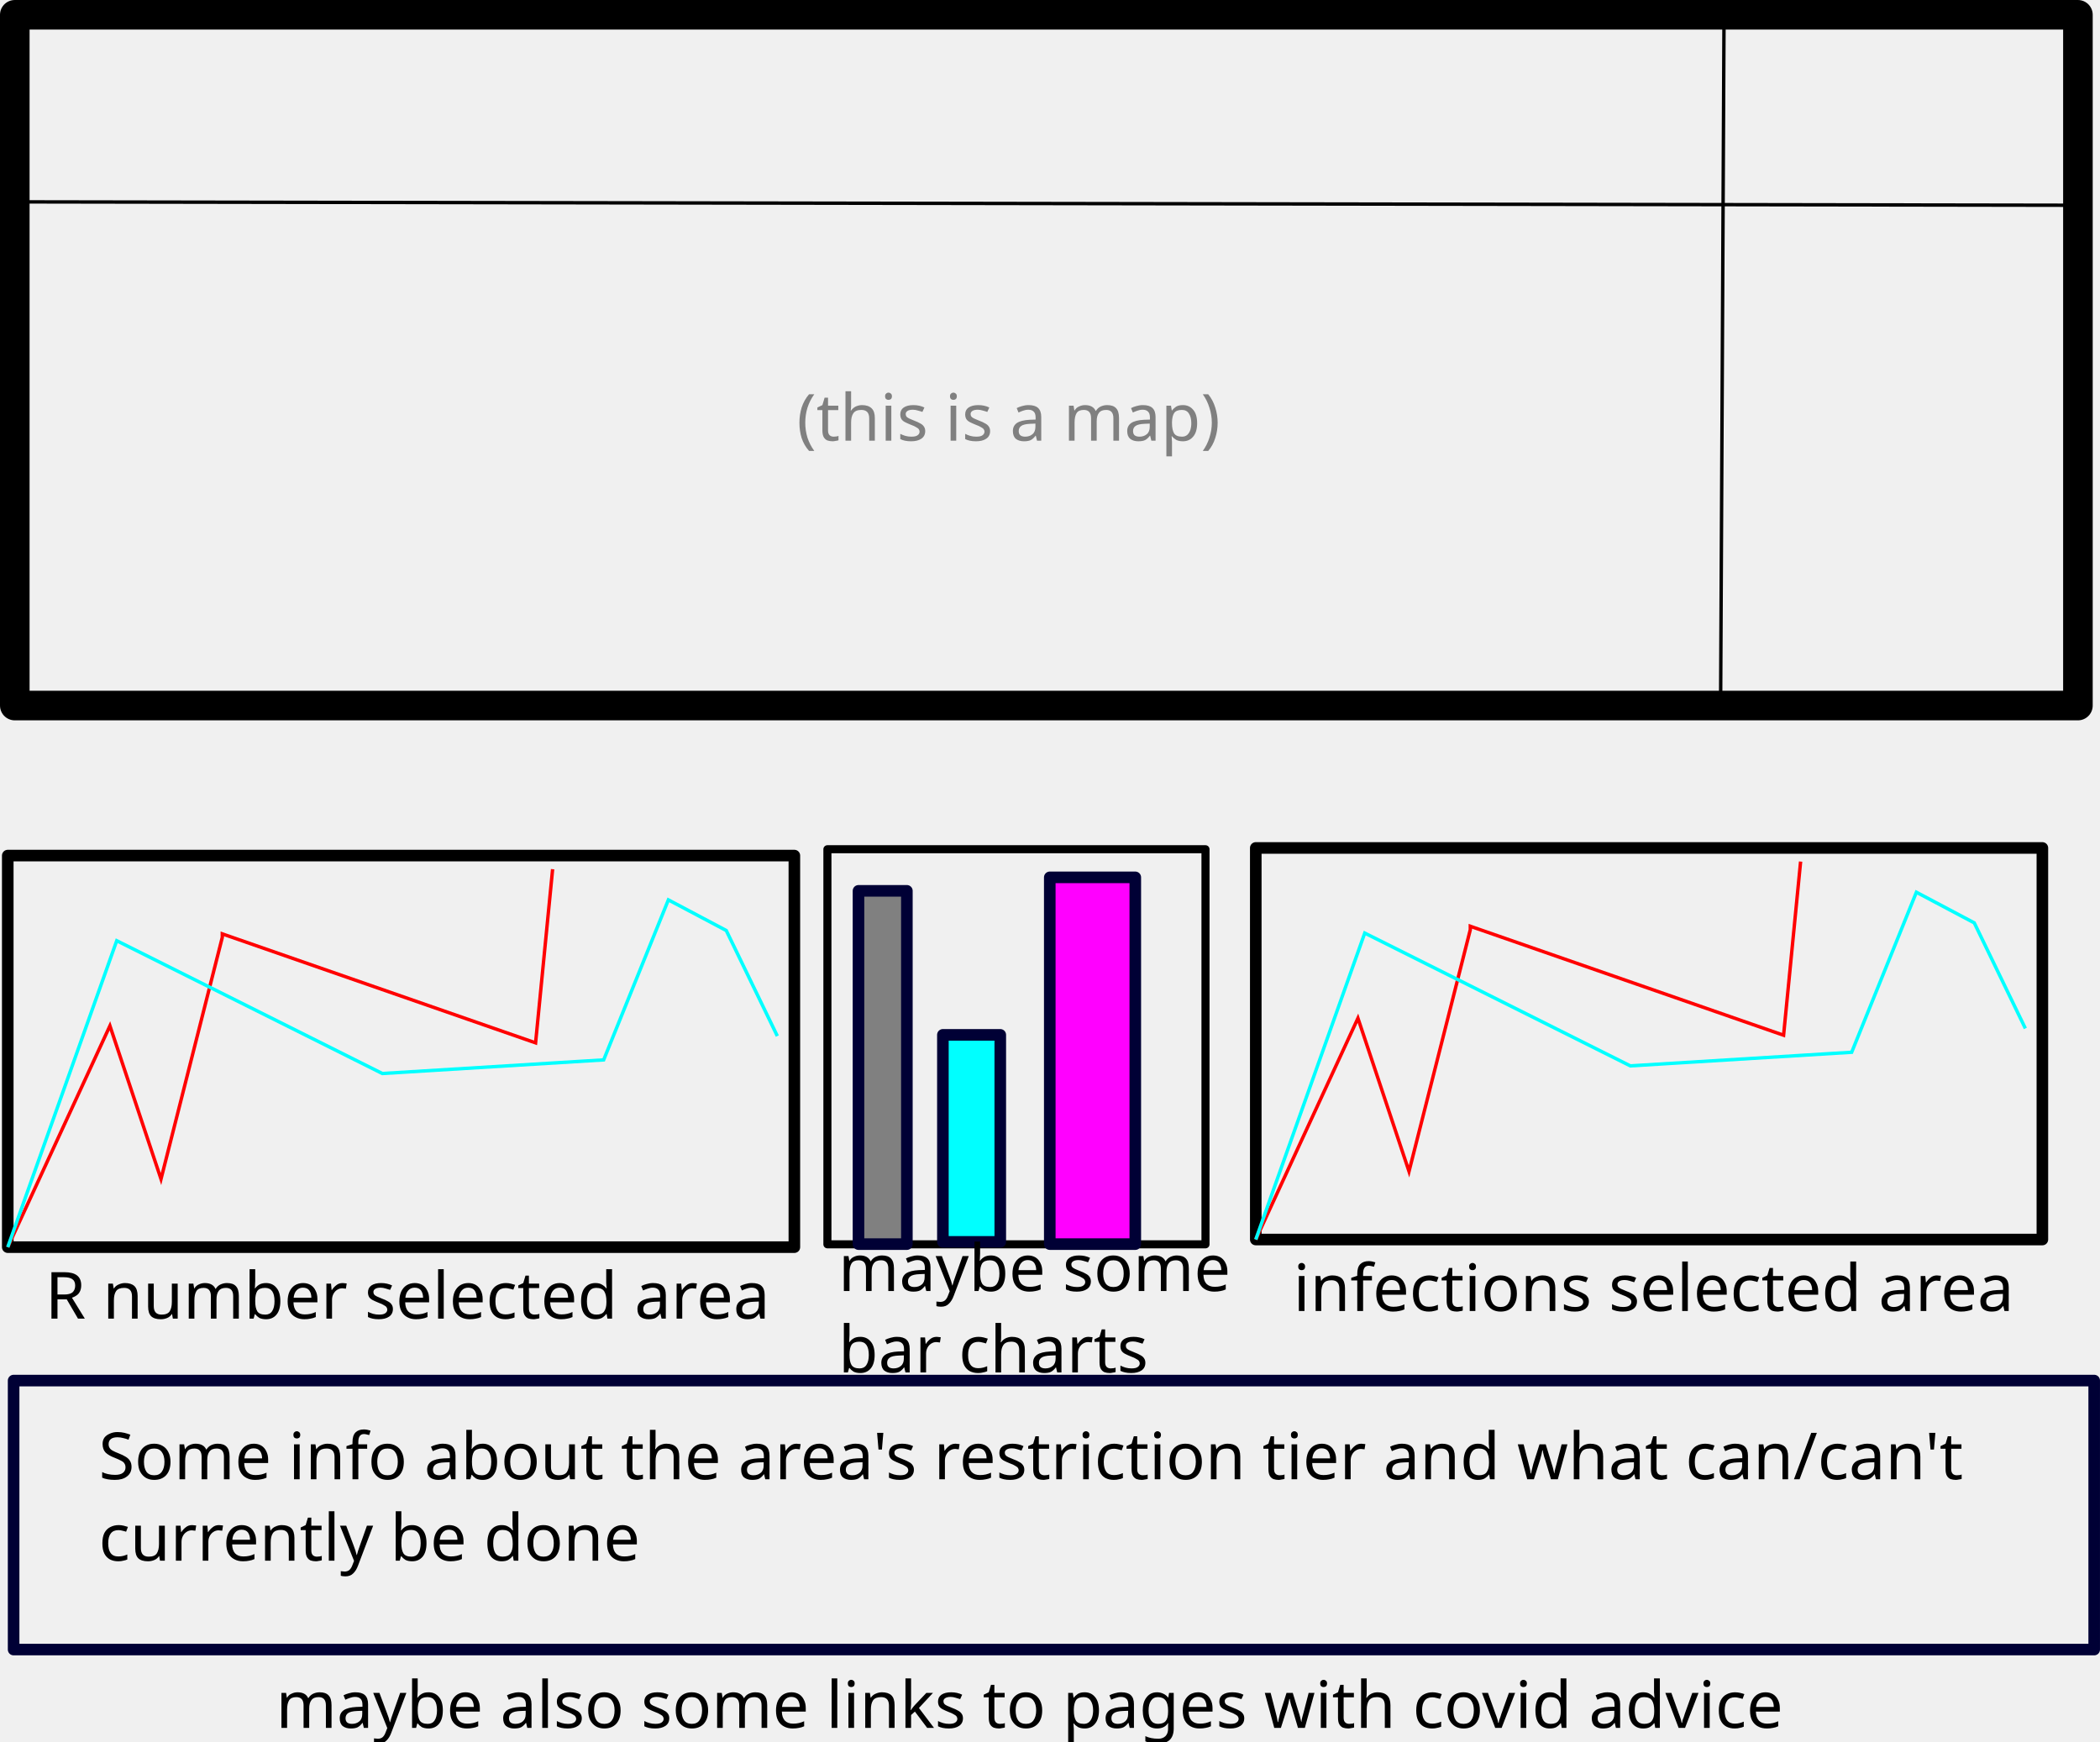
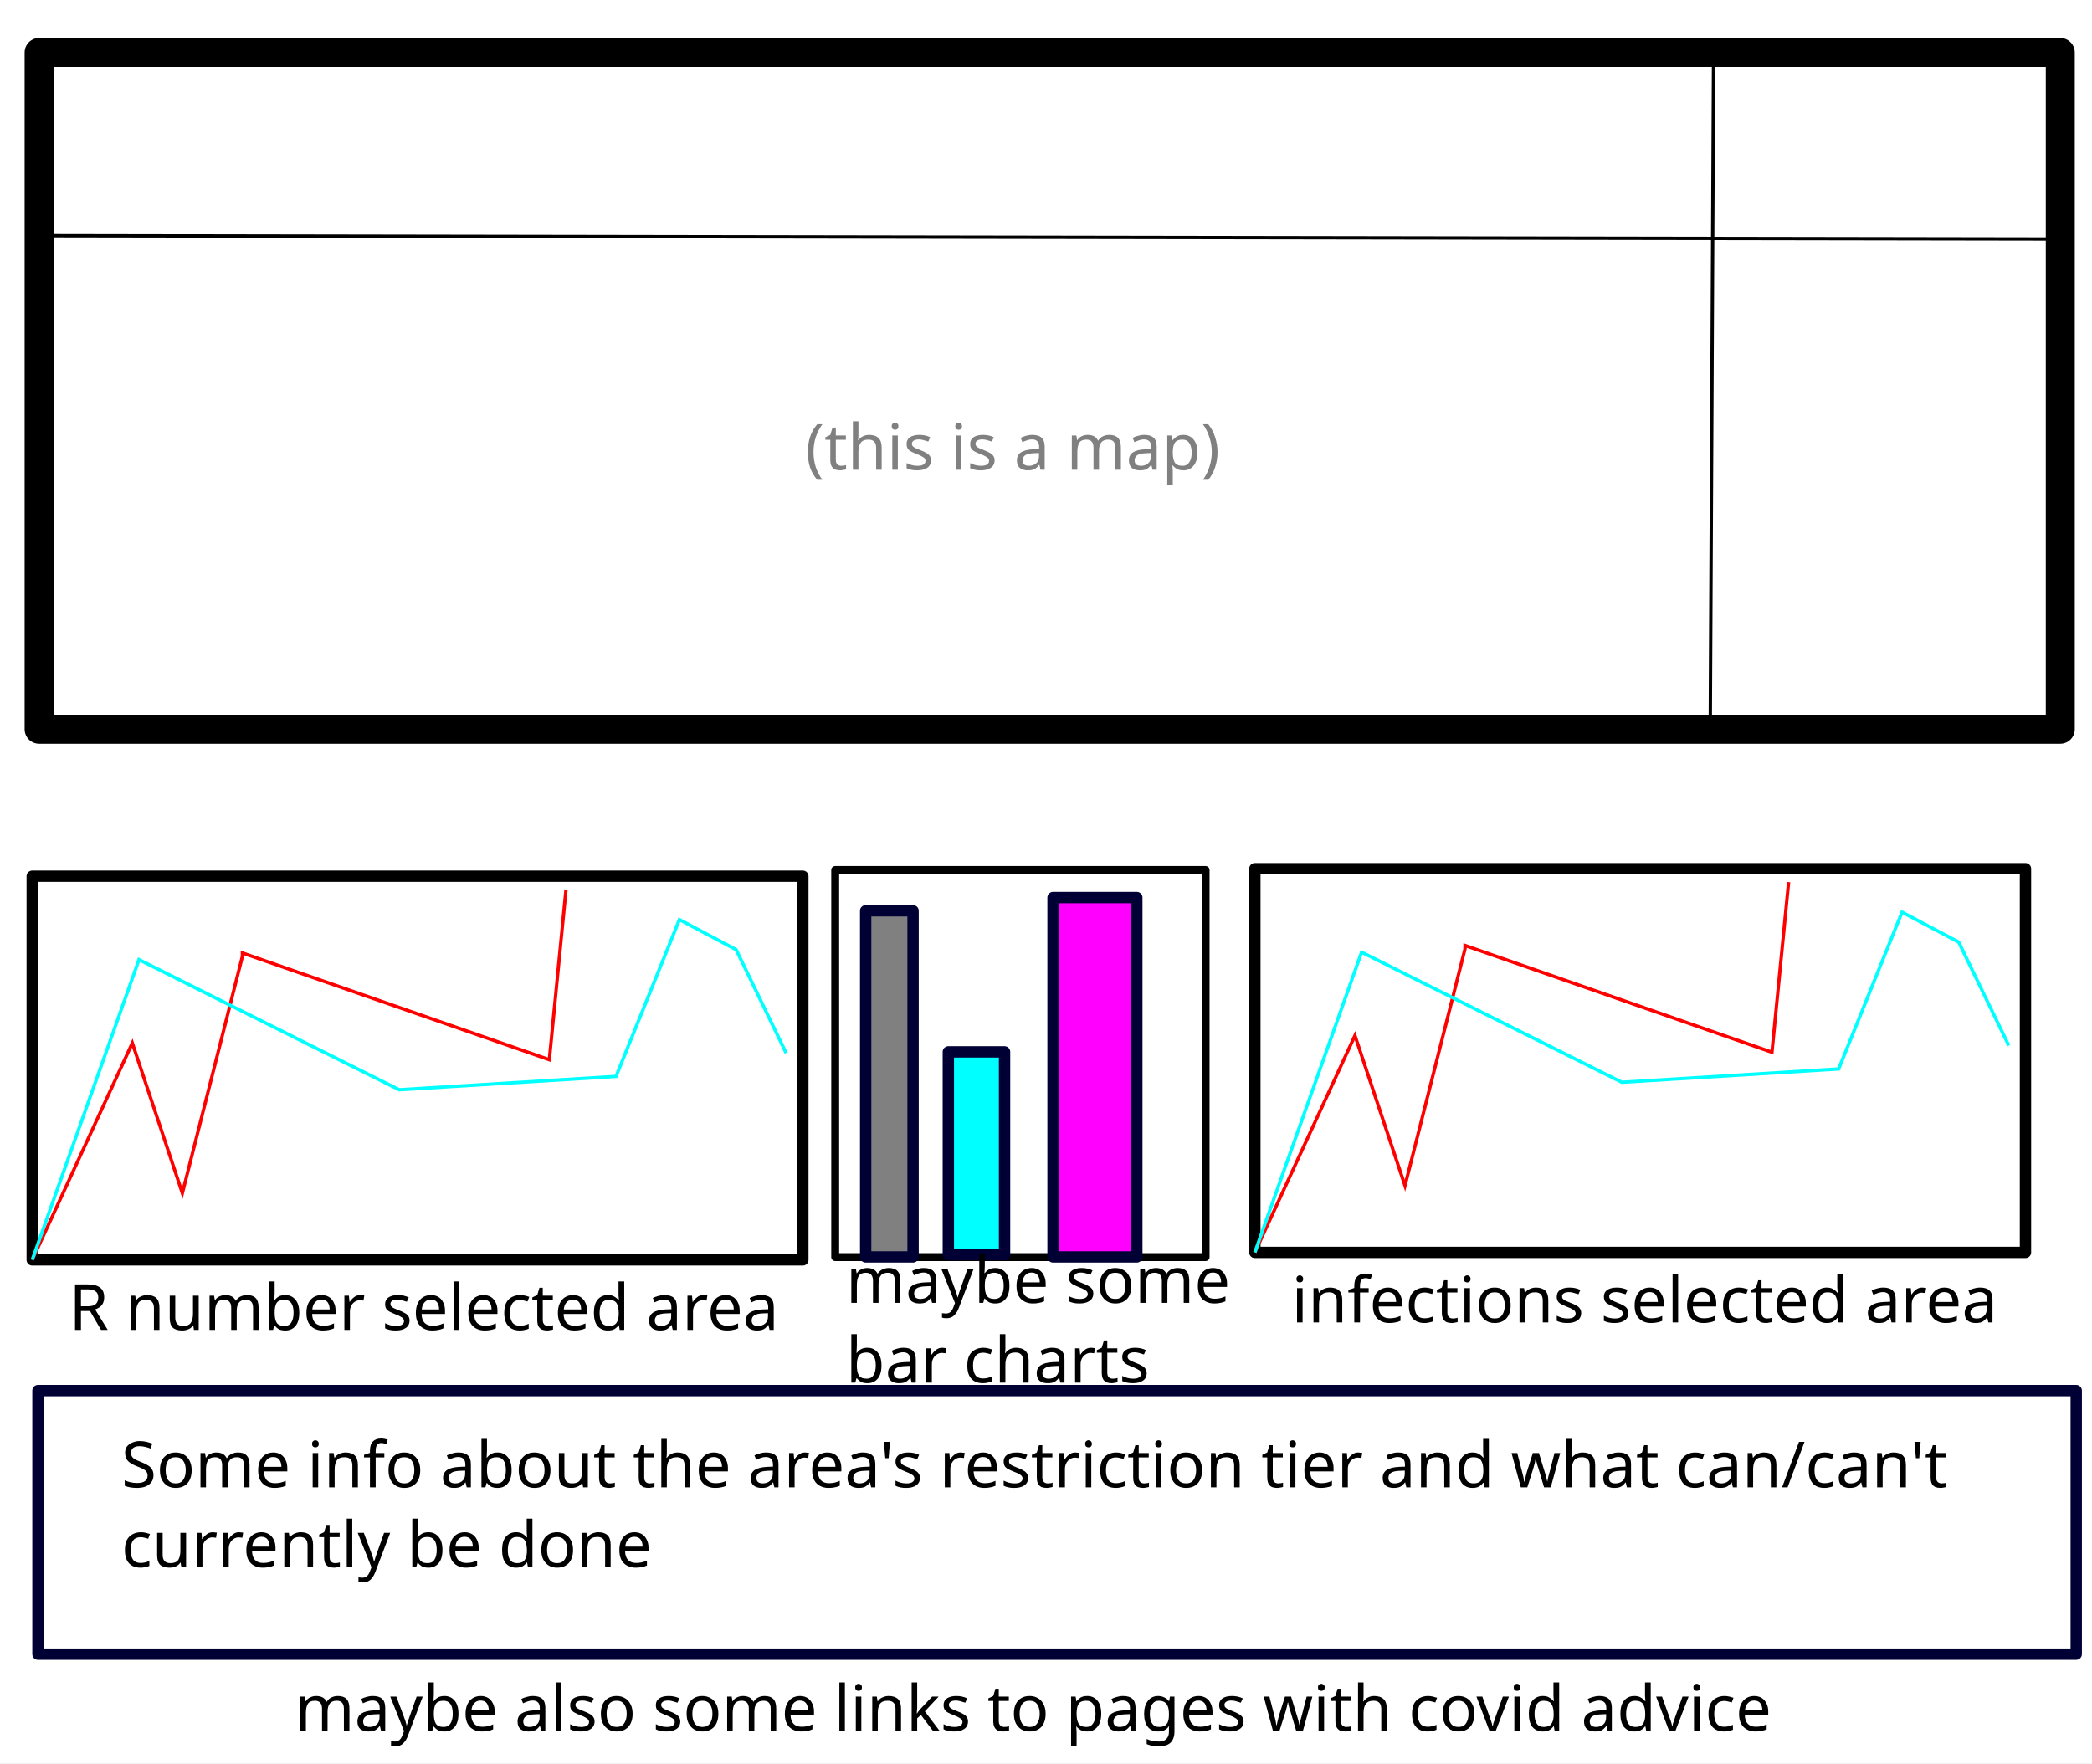
- <svg xmlns="http://www.w3.org/2000/svg" width="163.169mm" height="135.317mm" viewBox="0 0 163.169 135.317" version="1.1" id="svg8">
+ <svg xmlns="http://www.w3.org/2000/svg" width="165.922mm" height="139.843mm" viewBox="0 0 165.922 139.843" version="1.1" id="svg8">
  <defs id="defs2" />
-   <g id="layer1" transform="translate(20.44708,-99.01748)">
+   <g id="layer1" transform="translate(22.40013,-96.0061)">
+     <rect style="opacity:1;fill:#ffffff;fill-opacity:1;stroke:none;stroke-width:1.077;stroke-linecap:round;stroke-linejoin:round;stroke-miterlimit:4;stroke-dasharray:none;stroke-opacity:1" id="rect843" width="165.922" height="139.843" x="-22.4" y="96.006" />
    <rect style="opacity:1;fill:none;fill-opacity:1;stroke:#000000;stroke-width:2.298;stroke-linecap:round;stroke-linejoin:round;stroke-miterlimit:4;stroke-dasharray:none;stroke-opacity:1" id="rect817" width="160.304" height="53.677" x="-19.298" y="100.167" />
    <path style="fill:none;stroke:#000000;stroke-width:0.265px;stroke-linecap:butt;stroke-linejoin:miter;stroke-opacity:1" d="m 113.242,154.125 0.265,-53.446" id="path819" />
    <path style="fill:none;stroke:#000000;stroke-width:0.265px;stroke-linecap:butt;stroke-linejoin:miter;stroke-opacity:1" d="m -20.373,114.702 161.396,0.265" id="path821" />
    <rect style="opacity:1;fill:none;fill-opacity:1;stroke:#000000;stroke-width:0.9;stroke-linecap:round;stroke-linejoin:round;stroke-miterlimit:4;stroke-dasharray:none;stroke-opacity:1" id="rect823" width="61.119" height="30.427" x="-19.844" y="165.502" />
    <path style="fill:none;stroke:#ff0000;stroke-width:0.265px;stroke-linecap:butt;stroke-linejoin:miter;stroke-opacity:1" d="m -19.844,195.929 7.938,-17.198 3.969,11.906 4.763,-18.785 v -0.265 l 24.342,8.467 1.323,-13.494" id="path825" />
    <text xml:space="preserve" style="font-style:normal;font-variant:normal;font-weight:normal;font-stretch:normal;font-size:5.059px;line-height:1.25;font-family:sans-serif;-inkscape-font-specification:sans-serif;letter-spacing:0px;word-spacing:0px;fill:#000000;fill-opacity:1;stroke:none;stroke-width:0.265" x="-16.933" y="201.485" id="text829">
      <tspan id="tspan827" x="-16.933" y="201.485" style="stroke-width:0.265">R number selected area</tspan>
    </text>
    <rect style="opacity:1;fill:none;fill-opacity:1;stroke:#000000;stroke-width:0.9;stroke-linecap:round;stroke-linejoin:round;stroke-miterlimit:4;stroke-dasharray:none;stroke-opacity:1" id="rect823-8" width="61.119" height="30.427" x="77.126" y="164.909" />
    <path style="fill:none;stroke:#ff0000;stroke-width:0.265px;stroke-linecap:butt;stroke-linejoin:miter;stroke-opacity:1" d="m 77.126,195.336 7.938,-17.198 3.969,11.906 4.762,-18.785 v -0.265 l 24.342,8.467 1.323,-13.494" id="path825-8" />
    <text xml:space="preserve" style="font-style:normal;font-variant:normal;font-weight:normal;font-stretch:normal;font-size:5.059px;line-height:1.25;font-family:sans-serif;-inkscape-font-specification:sans-serif;letter-spacing:0px;word-spacing:0px;fill:#000000;fill-opacity:1;stroke:none;stroke-width:0.265" x="80.036" y="200.892" id="text829-4">
      <tspan id="tspan827-3" x="80.036" y="200.892" style="stroke-width:0.265">infections selected area</tspan>
    </text>
    <path style="fill:none;stroke:#00ffff;stroke-width:0.265px;stroke-linecap:butt;stroke-linejoin:miter;stroke-opacity:1" d="m -19.844,195.929 8.467,-23.812 20.637,10.319 17.198,-1.058 5.027,-12.435 4.498,2.381 3.969,8.202" id="path855" />
    <path style="fill:none;stroke:#00ffff;stroke-width:0.265px;stroke-linecap:butt;stroke-linejoin:miter;stroke-opacity:1" d="m 77.126,195.336 8.467,-23.812 20.637,10.319 17.198,-1.058 5.027,-12.435 4.498,2.381 3.969,8.202" id="path855-1" />
    <rect style="opacity:1;fill:none;fill-opacity:1;stroke:#000035;stroke-width:0.9;stroke-linecap:round;stroke-linejoin:round;stroke-miterlimit:4;stroke-dasharray:none;stroke-opacity:1" id="rect872" width="161.66" height="20.902" x="-19.389" y="206.297" />
    <text xml:space="preserve" style="font-style:normal;font-variant:normal;font-weight:normal;font-stretch:normal;font-size:5.059px;line-height:1.25;font-family:sans-serif;-inkscape-font-specification:sans-serif;letter-spacing:0px;word-spacing:0px;fill:#000000;fill-opacity:1;stroke:none;stroke-width:0.265" x="-12.774" y="213.97" id="text876">
      <tspan id="tspan874" x="-12.774" y="213.97" style="stroke-width:0.265">Some info about the area's restriction tier and what can/can't</tspan>
      <tspan x="-12.774" y="220.294" style="stroke-width:0.265" id="tspan878">currently be done</tspan>
    </text>
    <text xml:space="preserve" style="font-style:normal;font-variant:normal;font-weight:normal;font-stretch:normal;font-size:5.059px;line-height:1.25;font-family:sans-serif;-inkscape-font-specification:sans-serif;letter-spacing:0px;word-spacing:0px;fill:#000000;fill-opacity:1;stroke:none;stroke-width:0.265" x="0.984" y="233.285" id="text882">
      <tspan id="tspan880" x="0.984" y="233.285" style="stroke-width:0.265">maybe also some links to pages with covid advice</tspan>
    </text>
-     <text xml:space="preserve" style="font-style:normal;font-variant:normal;font-weight:normal;font-stretch:normal;font-size:5.059px;line-height:1.25;font-family:sans-serif;-inkscape-font-specification:sans-serif;letter-spacing:0px;word-spacing:0px;fill:#808080;fill-opacity:1;stroke:none;stroke-width:0.265;" x="41.465" y="133.264" id="text905">
-       <tspan id="tspan903" x="41.465" y="133.264" style="stroke-width:0.265;fill:#808080;">(this is a map)</tspan>
+     <text xml:space="preserve" style="font-style:normal;font-variant:normal;font-weight:normal;font-stretch:normal;font-size:5.059px;line-height:1.25;font-family:sans-serif;-inkscape-font-specification:sans-serif;letter-spacing:0px;word-spacing:0px;fill:#808080;fill-opacity:1;stroke:none;stroke-width:0.265" x="41.465" y="133.264" id="text905">
+       <tspan id="tspan903" x="41.465" y="133.264" style="fill:#808080;stroke-width:0.265">(this is a map)</tspan>
    </text>
    <rect style="opacity:1;fill:none;fill-opacity:1;stroke:#000000;stroke-width:0.627;stroke-linecap:round;stroke-linejoin:round;stroke-miterlimit:4;stroke-dasharray:none;stroke-opacity:1" id="rect823-4" width="29.377" height="30.7" x="43.842" y="165.009" />
    <rect style="opacity:1;fill:#808080;fill-opacity:1;stroke:#000035;stroke-width:0.9;stroke-linecap:round;stroke-linejoin:round;stroke-miterlimit:4;stroke-dasharray:none;stroke-opacity:1" id="rect922" width="3.759" height="27.451" x="46.258" y="168.242" />
    <rect style="opacity:1;fill:#00ffff;fill-opacity:1;stroke:#000035;stroke-width:0.9;stroke-linecap:round;stroke-linejoin:round;stroke-miterlimit:4;stroke-dasharray:none;stroke-opacity:1" id="rect924" width="4.459" height="16.086" x="52.815" y="179.432" />
    <rect style="opacity:1;fill:#ff00ff;fill-opacity:1;stroke:#000035;stroke-width:0.9;stroke-linecap:round;stroke-linejoin:round;stroke-miterlimit:4;stroke-dasharray:none;stroke-opacity:1" id="rect926" width="6.644" height="28.5" x="61.12" y="167.193" />
    <text xml:space="preserve" style="font-style:normal;font-variant:normal;font-weight:normal;font-stretch:normal;font-size:5.059px;line-height:1.25;font-family:sans-serif;-inkscape-font-specification:sans-serif;letter-spacing:0px;word-spacing:0px;fill:#000000;fill-opacity:1;stroke:none;stroke-width:0.265" x="44.683" y="199.34" id="text930">
      <tspan id="tspan928" x="44.683" y="199.34" style="stroke-width:0.265">maybe some</tspan>
      <tspan x="44.683" y="205.664" style="stroke-width:0.265" id="tspan932">bar charts</tspan>
    </text>
  </g>
</svg>
